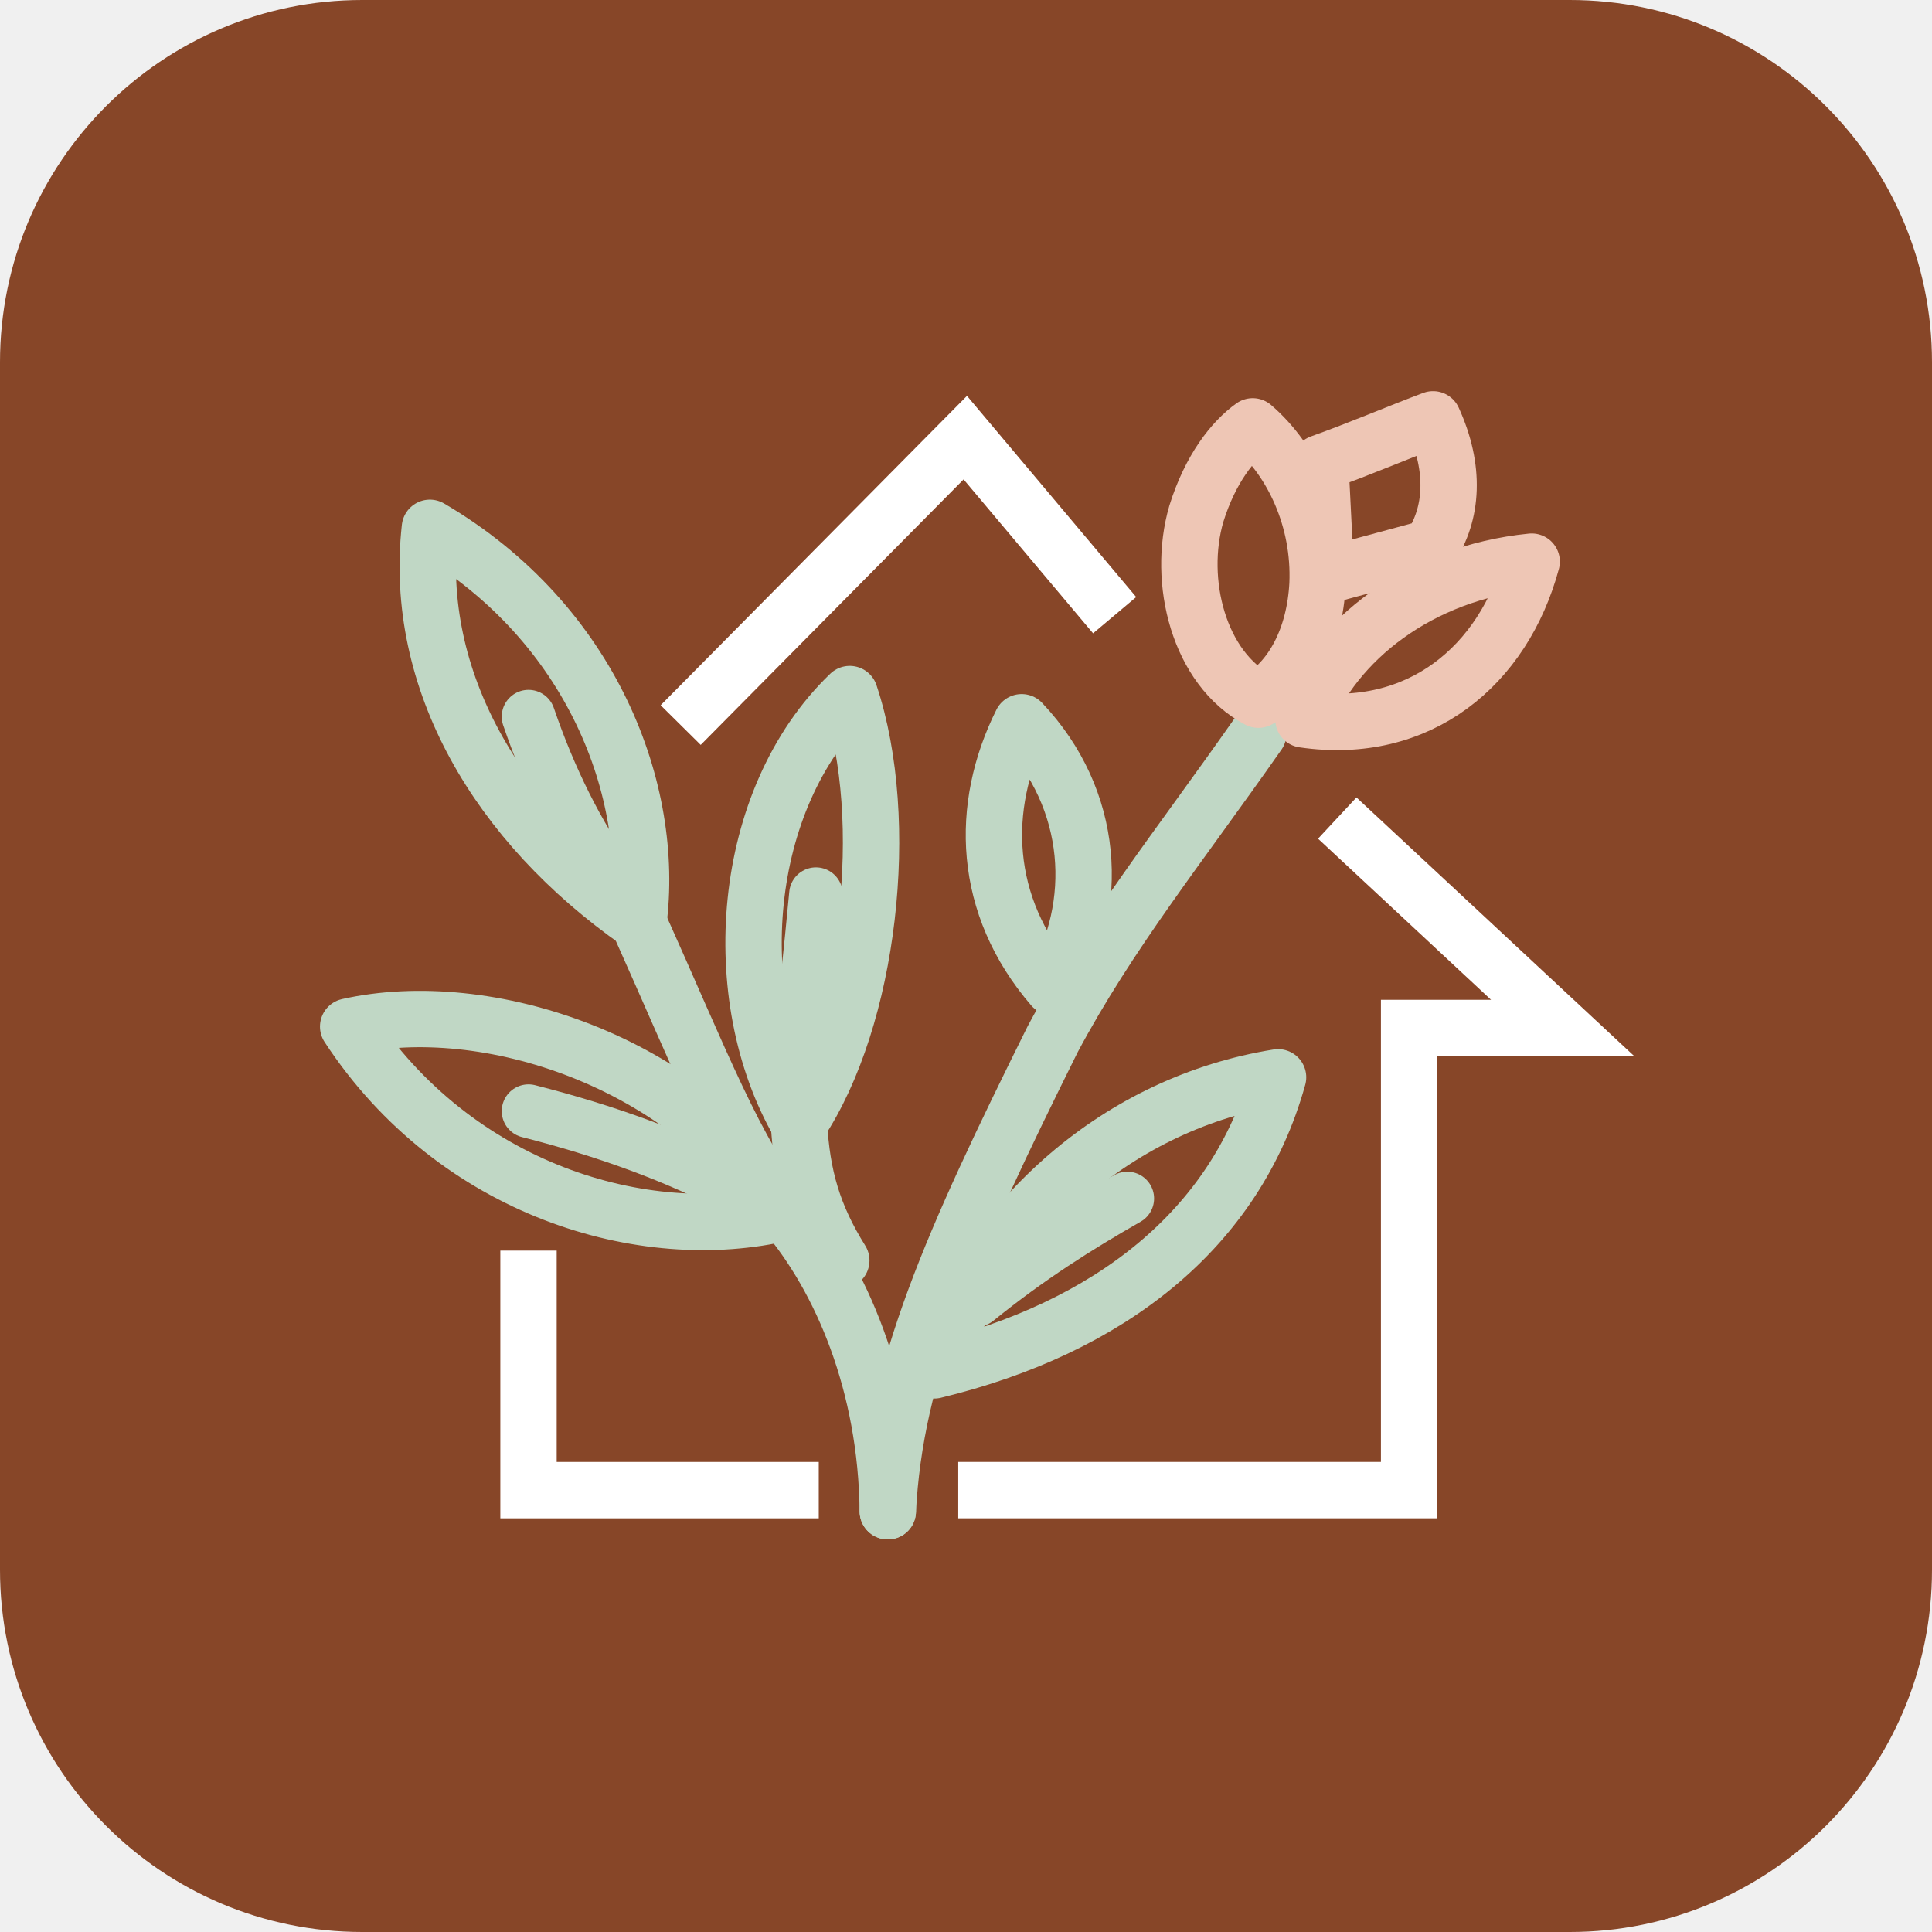
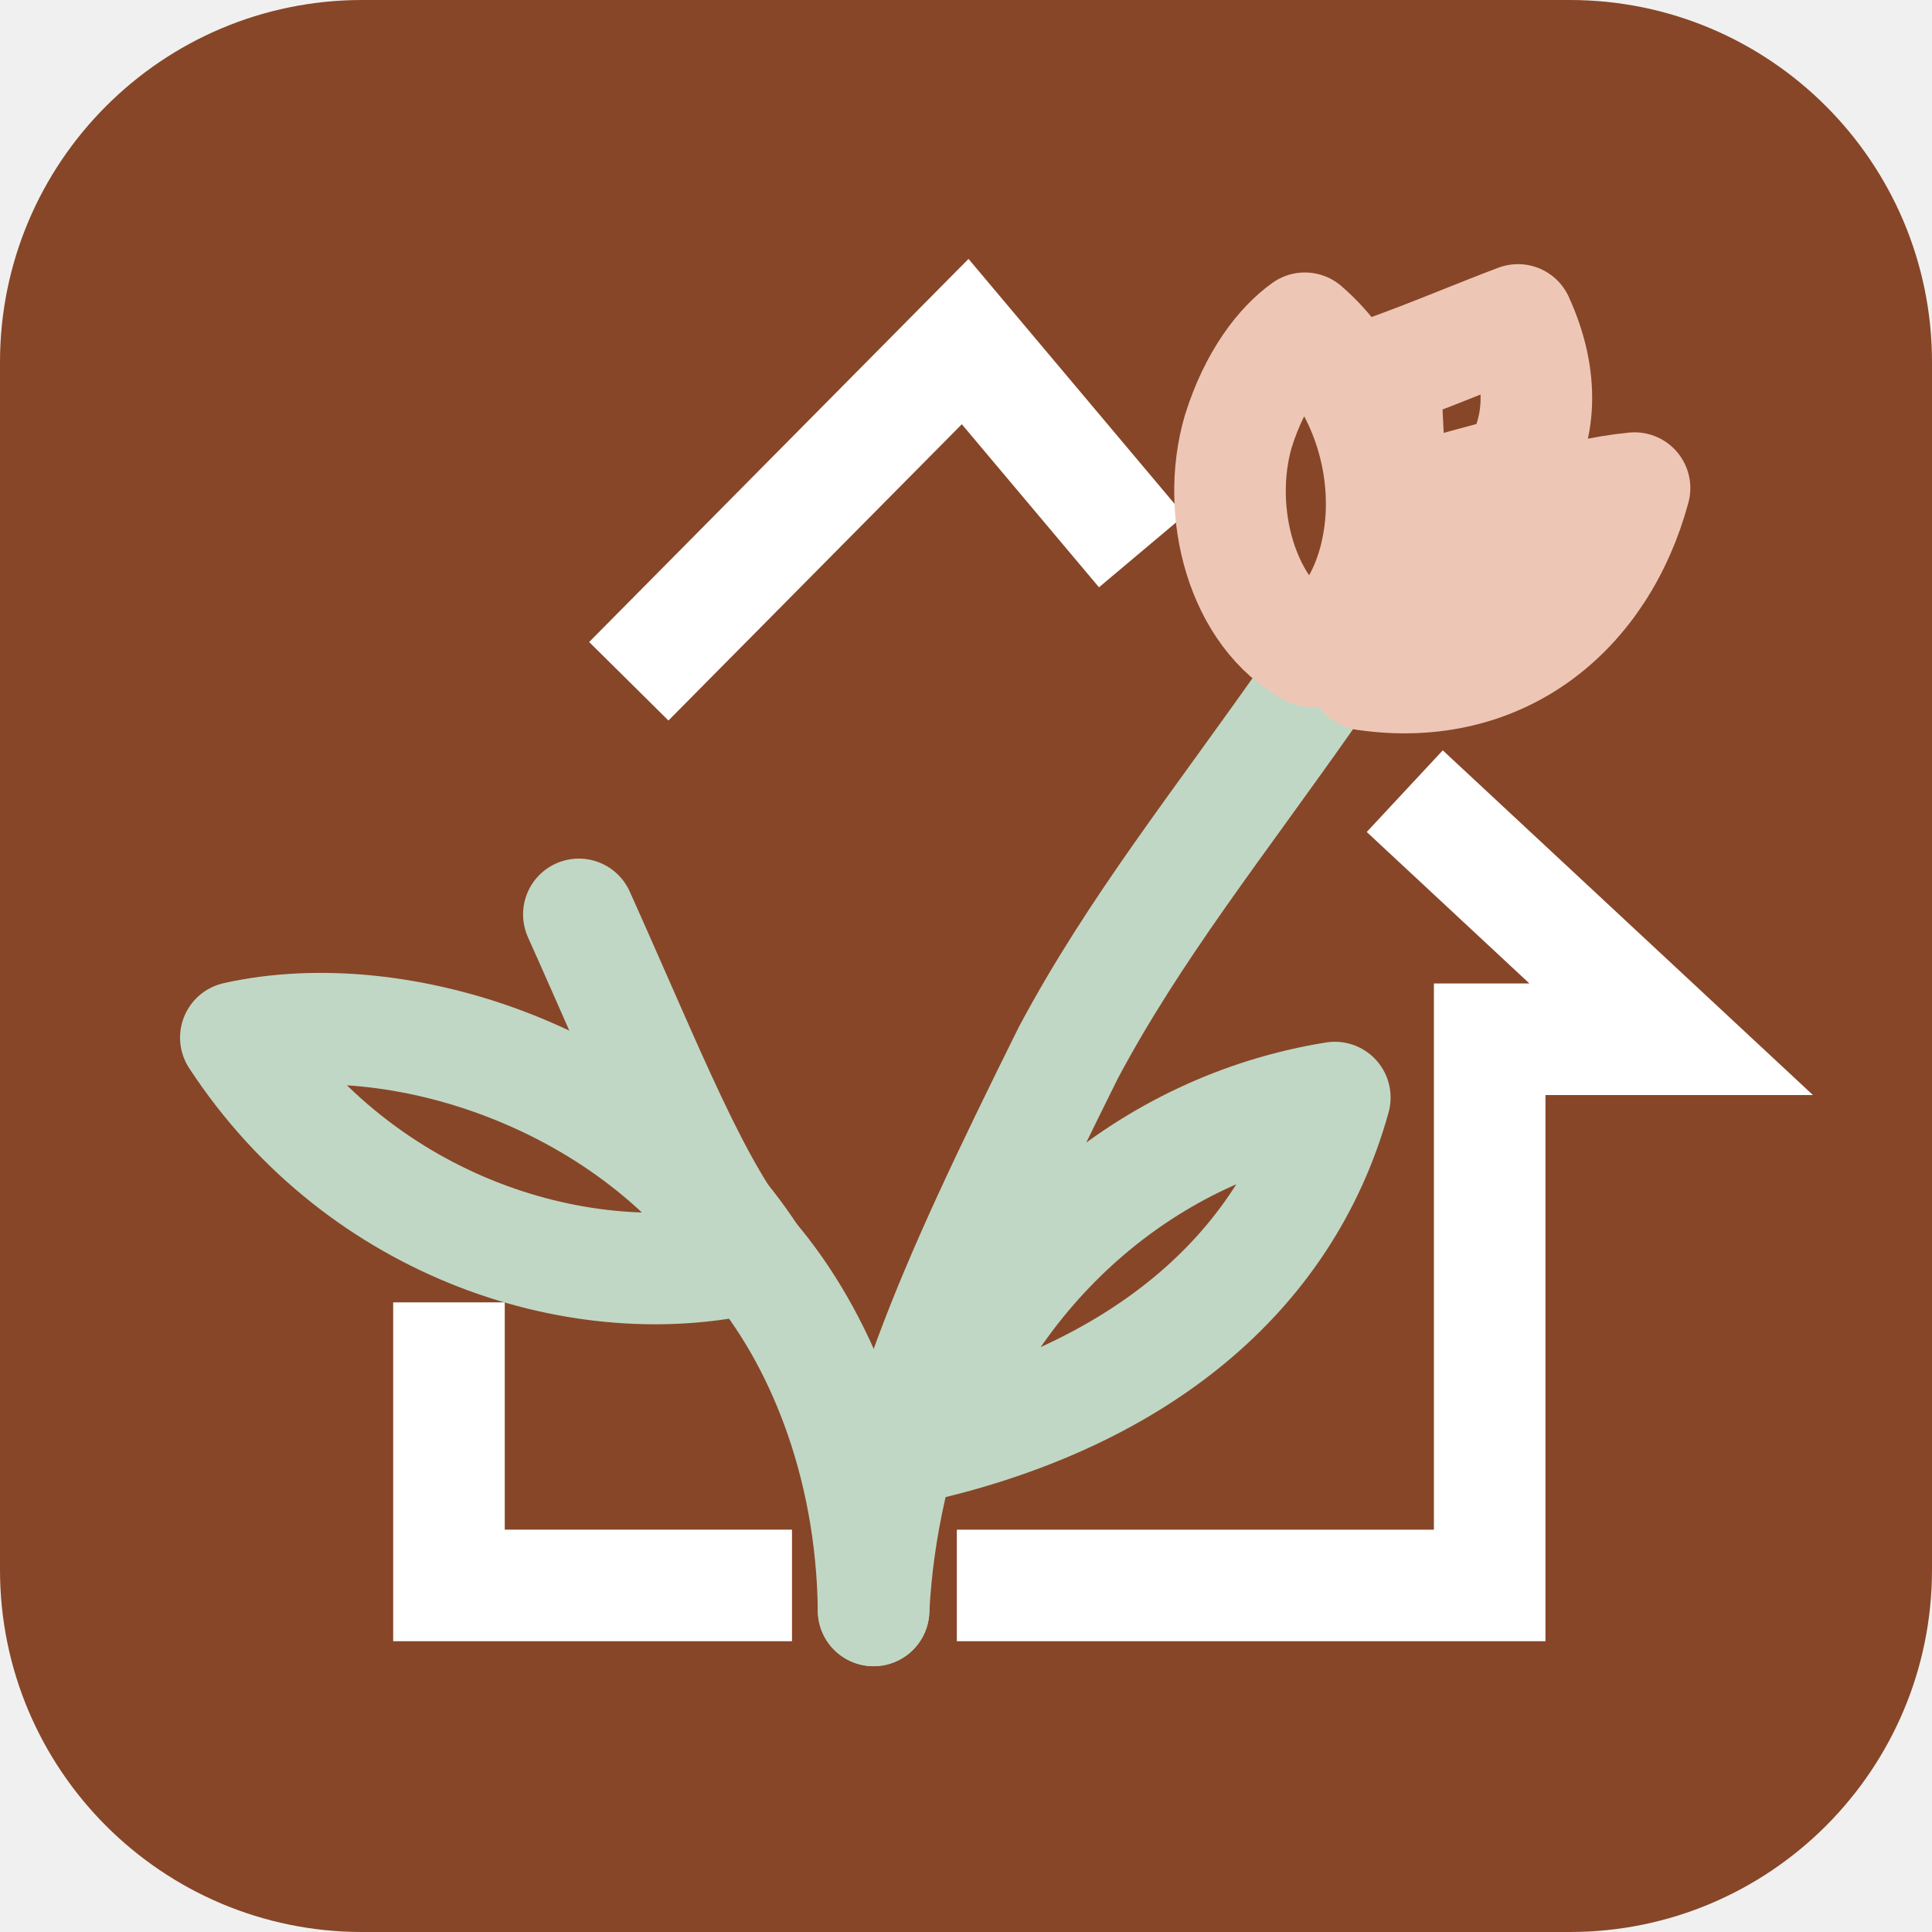
- <svg xmlns="http://www.w3.org/2000/svg" viewBox="0 0 96 96" width="1024" height="1024">
+ <svg xmlns="http://www.w3.org/2000/svg" viewBox="0 0 96 96">
  <rect width="96" height="96" rx="18" fill="#874628" />
-   <g transform="translate(15.760,19.786) scale(0.07001)">
-     <path d="M150 605 V775 H356" fill="none" stroke="#FFFFFF" stroke-width="40" stroke-linecap="butt" stroke-linejoin="miter" />
-     <path d="M455 775 H775 V447 H884 L724 298" fill="none" stroke="#FFFFFF" stroke-width="40" stroke-linecap="butt" stroke-linejoin="miter" />
-     <path d="M258 232 L460 28 L566 154" fill="none" stroke="#FFFFFF" stroke-width="40" stroke-linecap="butt" stroke-linejoin="miter" />
-     <path d="M405 790 C404 700 372 625 332 578 C298 538 272 470 228 372" fill="none" stroke="#C0D7C5" stroke-width="40" stroke-linecap="round" stroke-linejoin="round" />
-     <path d="M372 612 C352 580 344 552 342 515" fill="none" stroke="#C0D7C5" stroke-width="40" stroke-linecap="round" stroke-linejoin="round" />
-     <path d="M405 790 C410 690 450 600 522 455 C562 380 612 318 668 238" fill="none" stroke="#C0D7C5" stroke-width="40" stroke-linecap="round" stroke-linejoin="round" />
-     <path d="M80 92 C68 200 128 302 228 372 C240 280 196 160 80 92 Z" fill="none" stroke="#C0D7C5" stroke-width="40" stroke-linecap="round" stroke-linejoin="round" />
-     <path d="M150 226 C165 270 185 310 208 342" fill="none" stroke="#C0D7C5" stroke-width="38" stroke-linecap="round" />
-     <path d="M22 446 C120 424 262 470 332 578 C232 602 98 562 22 446 Z" fill="none" stroke="#C0D7C5" stroke-width="40" stroke-linecap="round" stroke-linejoin="round" />
-     <path d="M150 506 C205 520 255 538 300 562" fill="none" stroke="#C0D7C5" stroke-width="38" stroke-linecap="round" />
-     <path d="M342 515 C290 425 300 285 378 210 C408 300 392 440 342 515 Z" fill="none" stroke="#C0D7C5" stroke-width="40" stroke-linecap="round" stroke-linejoin="round" />
-     <path d="M354 352 C350 395 346 430 342 470" fill="none" stroke="#C0D7C5" stroke-width="38" stroke-linecap="round" />
-     <path d="M522 418 C472 360 470 290 500 230 C552 285 556 360 522 418 Z" fill="none" stroke="#C0D7C5" stroke-width="40" stroke-linecap="round" stroke-linejoin="round" />
-     <path d="M438 690 C478 580 570 500 682 482 C652 590 562 660 438 690 Z" fill="none" stroke="#C0D7C5" stroke-width="40" stroke-linecap="round" stroke-linejoin="round" />
-     <path d="M468 640 C505 610 540 588 575 568" fill="none" stroke="#C0D7C5" stroke-width="38" stroke-linecap="round" />
-     <path d="M668 214 C626 192 610 130 624 82 C634 50 650 30 664 20 C692 44 712 86 710 132 C708 170 692 200 668 214 Z" fill="none" stroke="#EEC6B5" stroke-width="40" stroke-linecap="round" stroke-linejoin="round" />
-     <path d="M716 126 L712 46 C740 36 768 24 792 15 C808 50 806 82 790 106 Z" fill="none" stroke="#EEC6B5" stroke-width="40" stroke-linecap="round" stroke-linejoin="round" />
-     <path d="M700 228 C722 172 782 124 862 116 C842 190 782 240 700 228 Z" fill="none" stroke="#EEC6B5" stroke-width="40" stroke-linecap="round" stroke-linejoin="round" />
+   <g transform="translate(9.898 14.656) scale(0.08274)">
+     <path d="M150 605 V775 H356" fill="none" stroke="#FFFFFF" stroke-width="67" stroke-linecap="butt" stroke-linejoin="miter" />
+     <path d="M455 775 H775 V447 H884 L724 298" fill="none" stroke="#FFFFFF" stroke-width="67" stroke-linecap="butt" stroke-linejoin="miter" />
+     <path d="M258 232 L460 28 L566 154" fill="none" stroke="#FFFFFF" stroke-width="67" stroke-linecap="butt" stroke-linejoin="miter" />
+     <path d="M405 790 C404 700 372 625 332 578 C298 538 272 470 228 372" fill="none" stroke="#C0D7C5" stroke-width="67" stroke-linecap="round" stroke-linejoin="round" />
+     <path d="M405 790 C410 690 450 600 522 455 C562 380 612 318 668 238" fill="none" stroke="#C0D7C5" stroke-width="67" stroke-linecap="round" stroke-linejoin="round" />
+     <path d="M22 446 C120 424 262 470 332 578 C232 602 98 562 22 446 Z" fill="none" stroke="#C0D7C5" stroke-width="67" stroke-linecap="round" stroke-linejoin="round" />
+     <path d="M438 690 C478 580 570 500 682 482 C652 590 562 660 438 690 Z" fill="none" stroke="#C0D7C5" stroke-width="67" stroke-linecap="round" stroke-linejoin="round" />
+     <path d="M668 214 C626 192 610 130 624 82 C634 50 650 30 664 20 C692 44 712 86 710 132 C708 170 692 200 668 214 Z" fill="none" stroke="#EEC6B5" stroke-width="67" stroke-linecap="round" stroke-linejoin="round" />
+     <path d="M716 126 L712 46 C740 36 768 24 792 15 C808 50 806 82 790 106 Z" fill="none" stroke="#EEC6B5" stroke-width="67" stroke-linecap="round" stroke-linejoin="round" />
+     <path d="M700 228 C722 172 782 124 862 116 C842 190 782 240 700 228 Z" fill="none" stroke="#EEC6B5" stroke-width="67" stroke-linecap="round" stroke-linejoin="round" />
  </g>
</svg>
